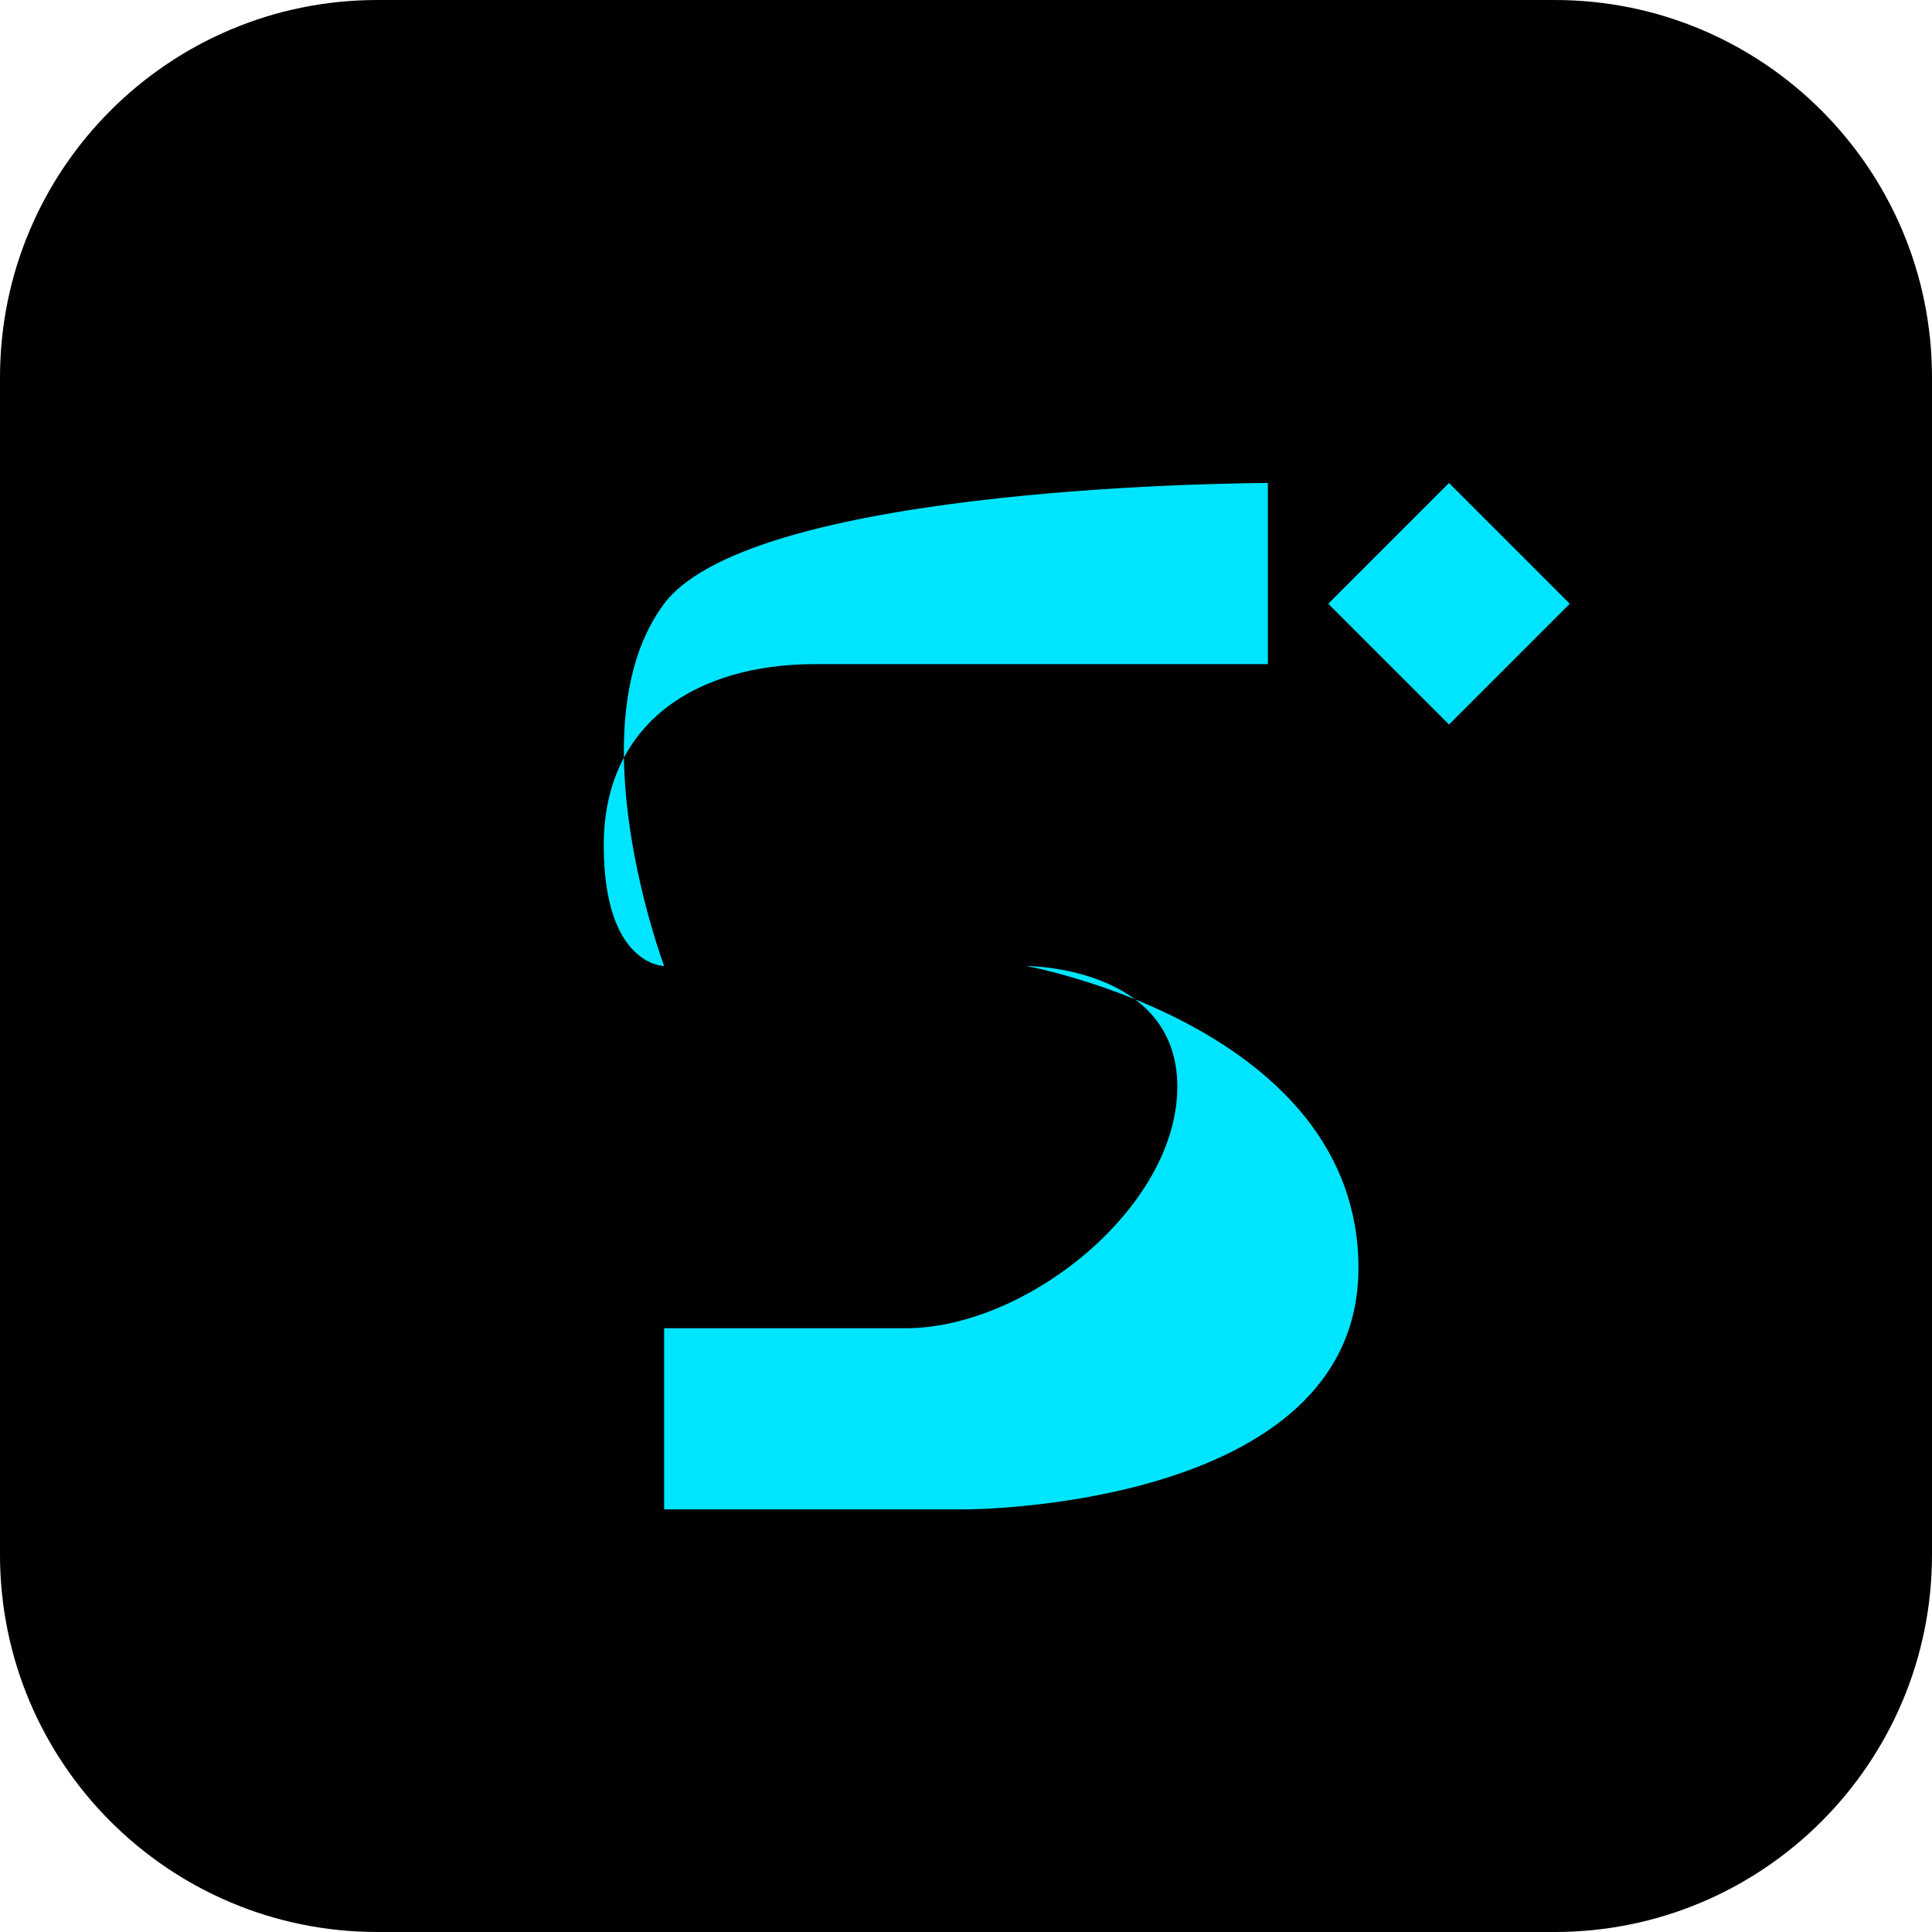
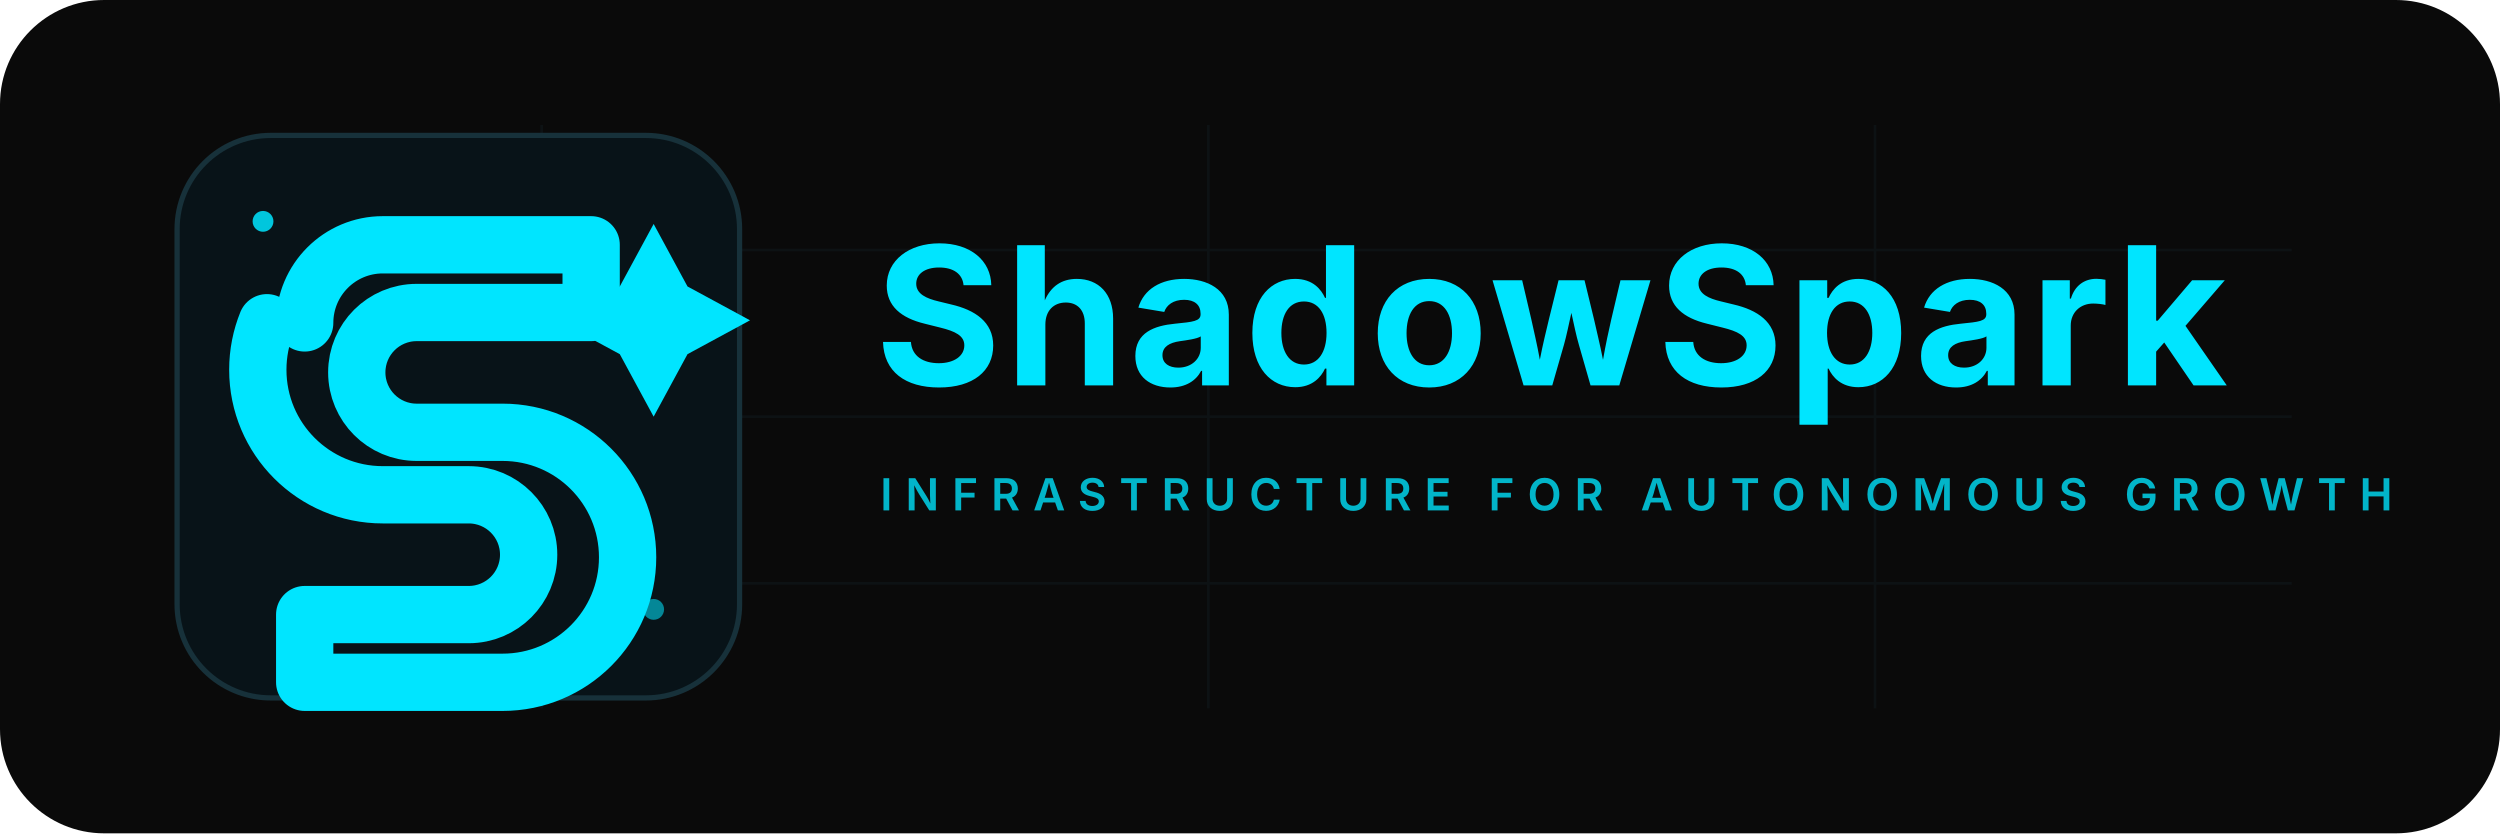
- <svg xmlns="http://www.w3.org/2000/svg" viewBox="0 0 512 512" width="512" height="512">
-   <rect width="512" height="512" rx="100" fill="#000000" />
-   <path d="M 336 176 L 336 128 C 336 128 200 128 176 160 C 152 192 176 256 176 256 L 272 256 C 272 256 312 256 312 288 C 312 320 272 352 240 352 L 176 352 L 176 400 L 256 400 C 256 400 360 400 360 336 C 360 272 272 256 272 256 L 176 256 C 176 256 160 256 160 224 C 160 192 184 176 216 176 Z" fill="#00E5FF" />
-   <path d="M 384 128 L 416 160 L 384 192 L 352 160 Z" fill="#00E5FF" />
+ <svg xmlns="http://www.w3.org/2000/svg" viewBox="0 0 960 320" width="960" height="320" role="img" aria-labelledby="logoTitle logoDesc">
+   <rect width="960" height="320" rx="40" fill="#0A0A0A" />
+   <g opacity="0.32">
+     <path d="M80 96H880" stroke="#13232A" stroke-width="1" />
+     <path d="M80 160H880" stroke="#13232A" stroke-width="1" />
+     <path d="M80 224H880" stroke="#13232A" stroke-width="1" />
+     <path d="M208 48V272" stroke="#13232A" stroke-width="1" />
+     <path d="M464 48V272" stroke="#13232A" stroke-width="1" />
+     <path d="M720 48V272" stroke="#13232A" stroke-width="1" />
+   </g>
+   <g transform="translate(68 52)">
+     <rect x="0" y="0" width="216" height="216" rx="36" fill="#081318" stroke="#17313A" stroke-width="2" />
+     <path d="M49 72C49 55.431 62.431 42 79 42H159V68H92C79.297 68 69 78.297 69 91C69 103.703 79.297 114 92 114H125C151.51 114 173 135.49 173 162C173 188.51 151.51 210 125 210H49V184H112C124.703 184 135 173.703 135 161C135 148.297 124.703 138 112 138H79C52.49 138 31 116.51 31 90C31 83.609 32.246 77.51 34.509 71.93" fill="none" stroke="#00E5FF" stroke-width="22" stroke-linecap="round" stroke-linejoin="round" />
+     <path d="M183 34L196 58L220 71L196 84L183 108L170 84L146 71L170 58L183 34Z" fill="#00E5FF" />
+     <circle cx="33" cy="33" r="4" fill="#00E5FF" opacity="0.85" />
+     <circle cx="183" cy="182" r="4" fill="#00E5FF" opacity="0.55" />
+   </g>
+   <g fill="#00E5FF">
+     <text x="336" y="148" font-family="Inter, Segoe UI, Arial, sans-serif" font-size="74" font-weight="700" letter-spacing="1.5">ShadowSpark</text>
+     <text x="338" y="196" font-family="Inter, Segoe UI, Arial, sans-serif" font-size="17" font-weight="600" letter-spacing="5" opacity="0.78">INFRASTRUCTURE FOR AUTONOMOUS GROWTH</text>
+   </g>
</svg>
